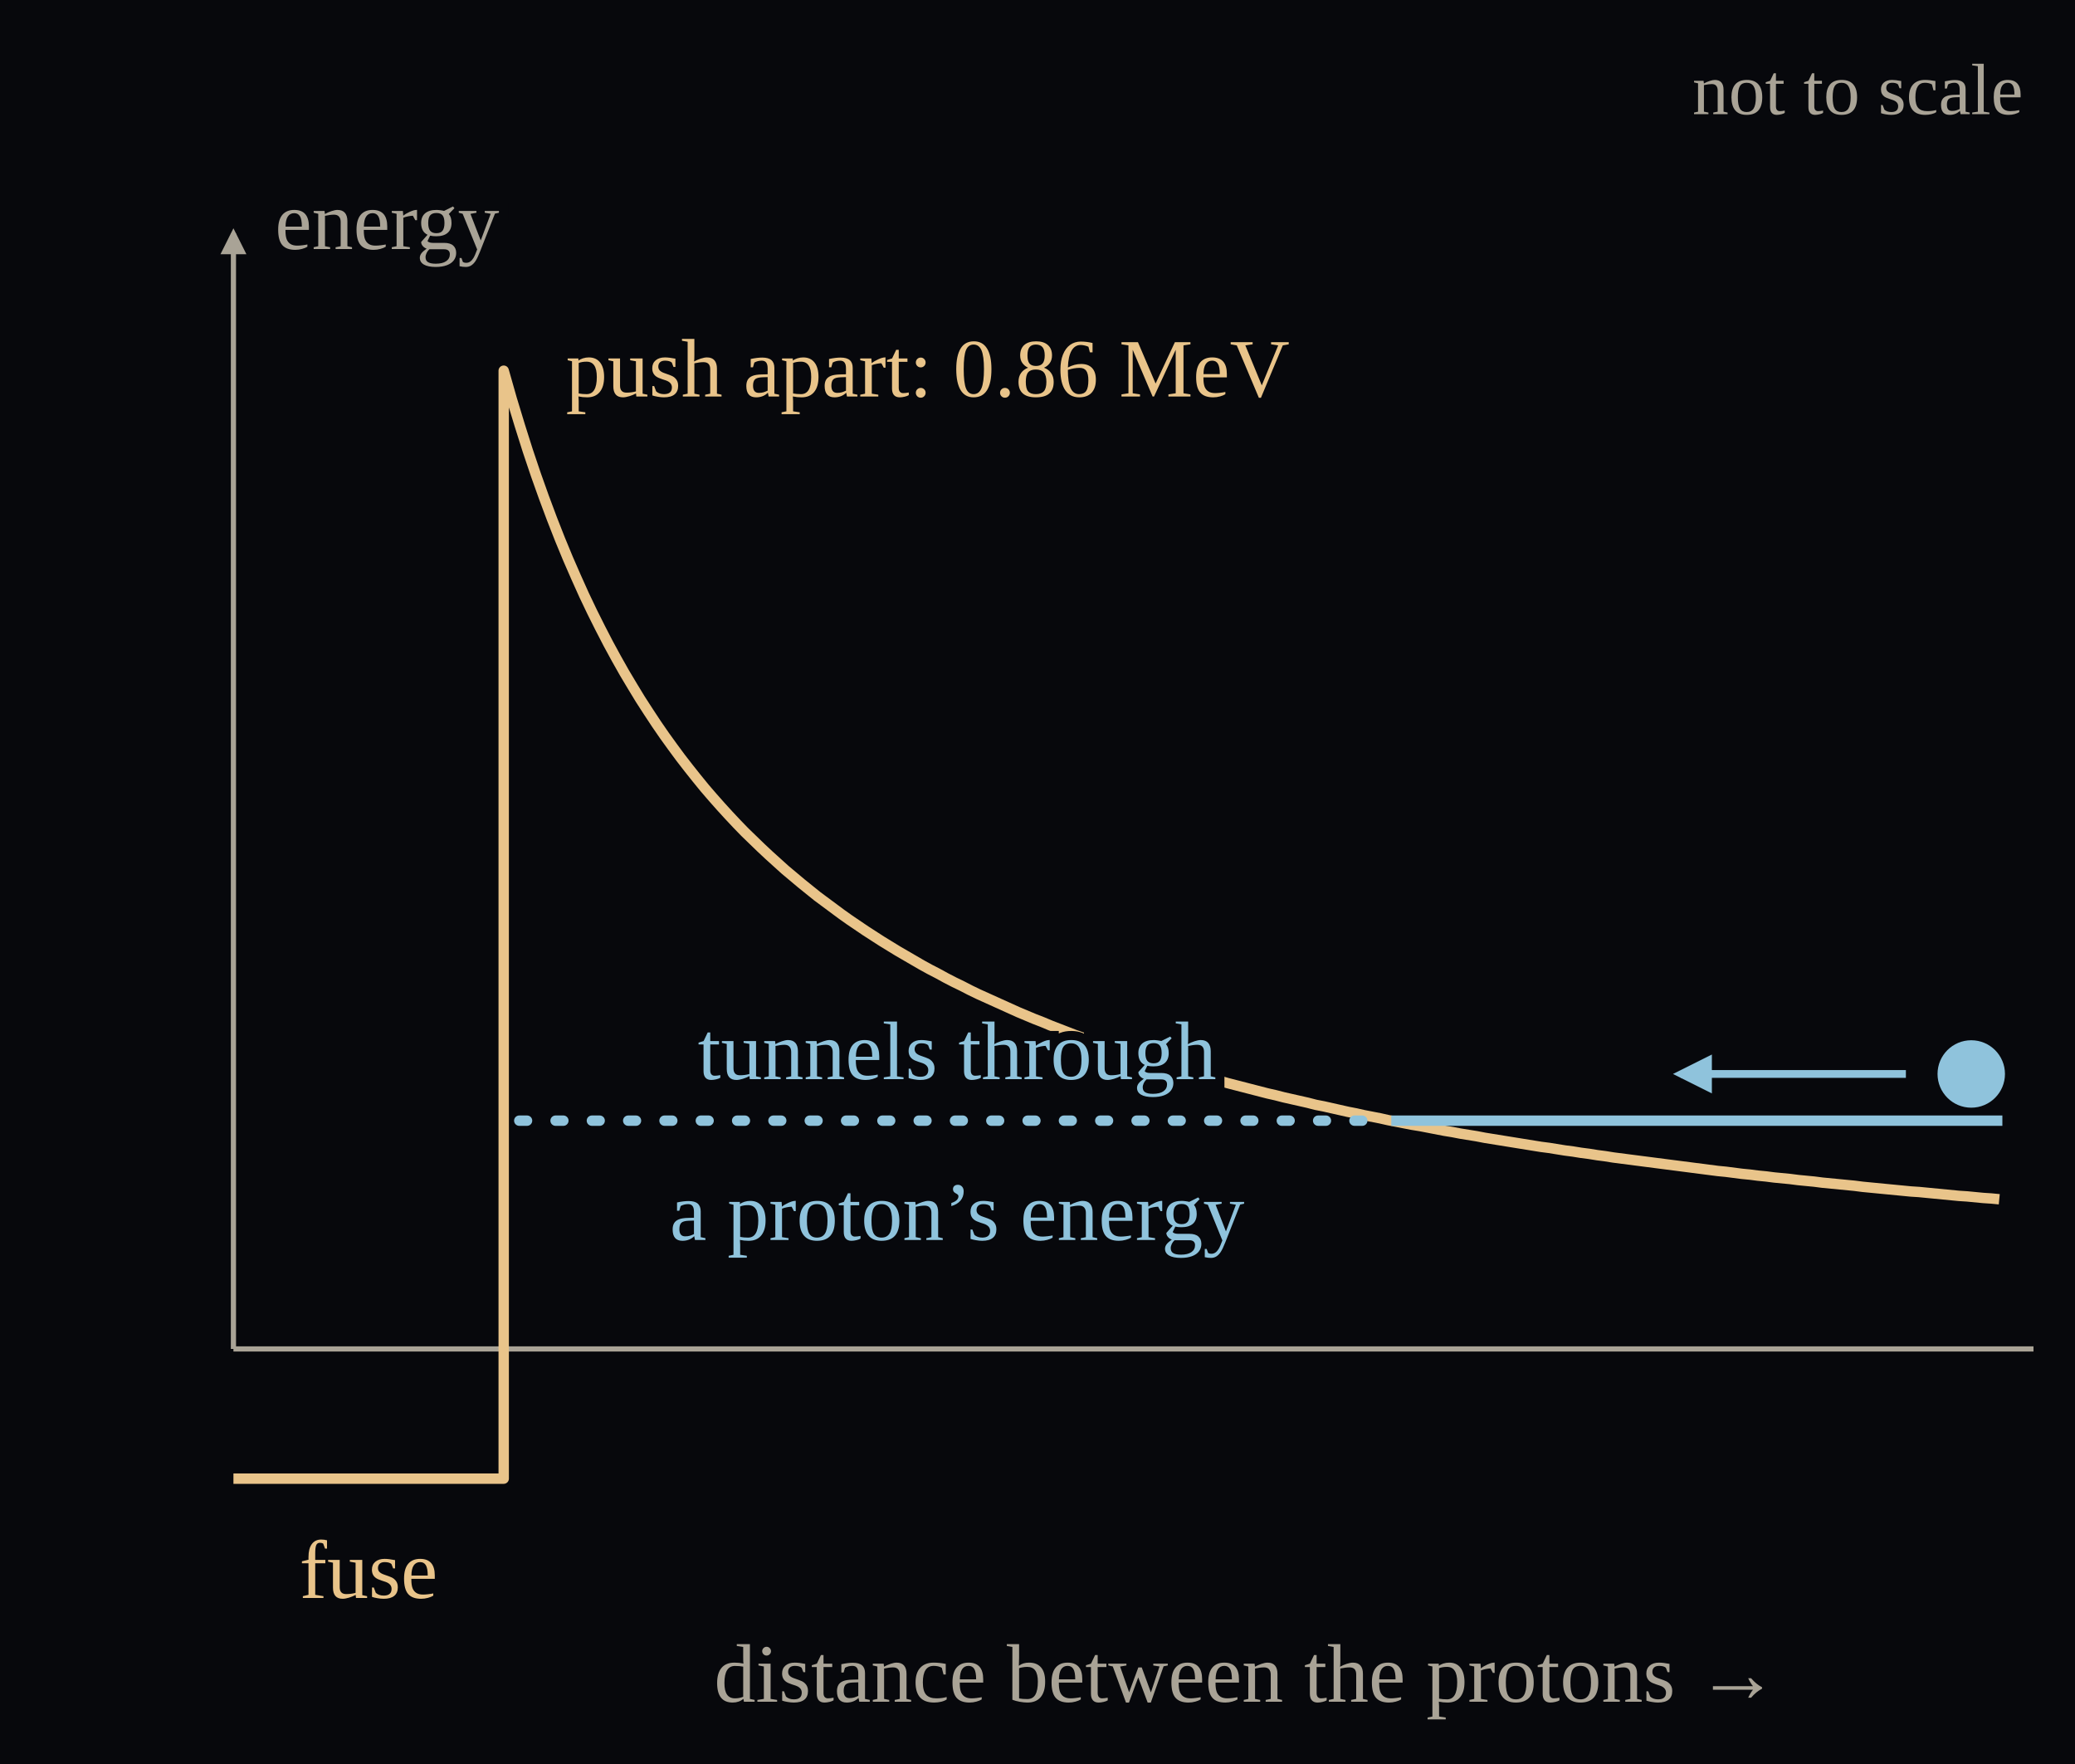
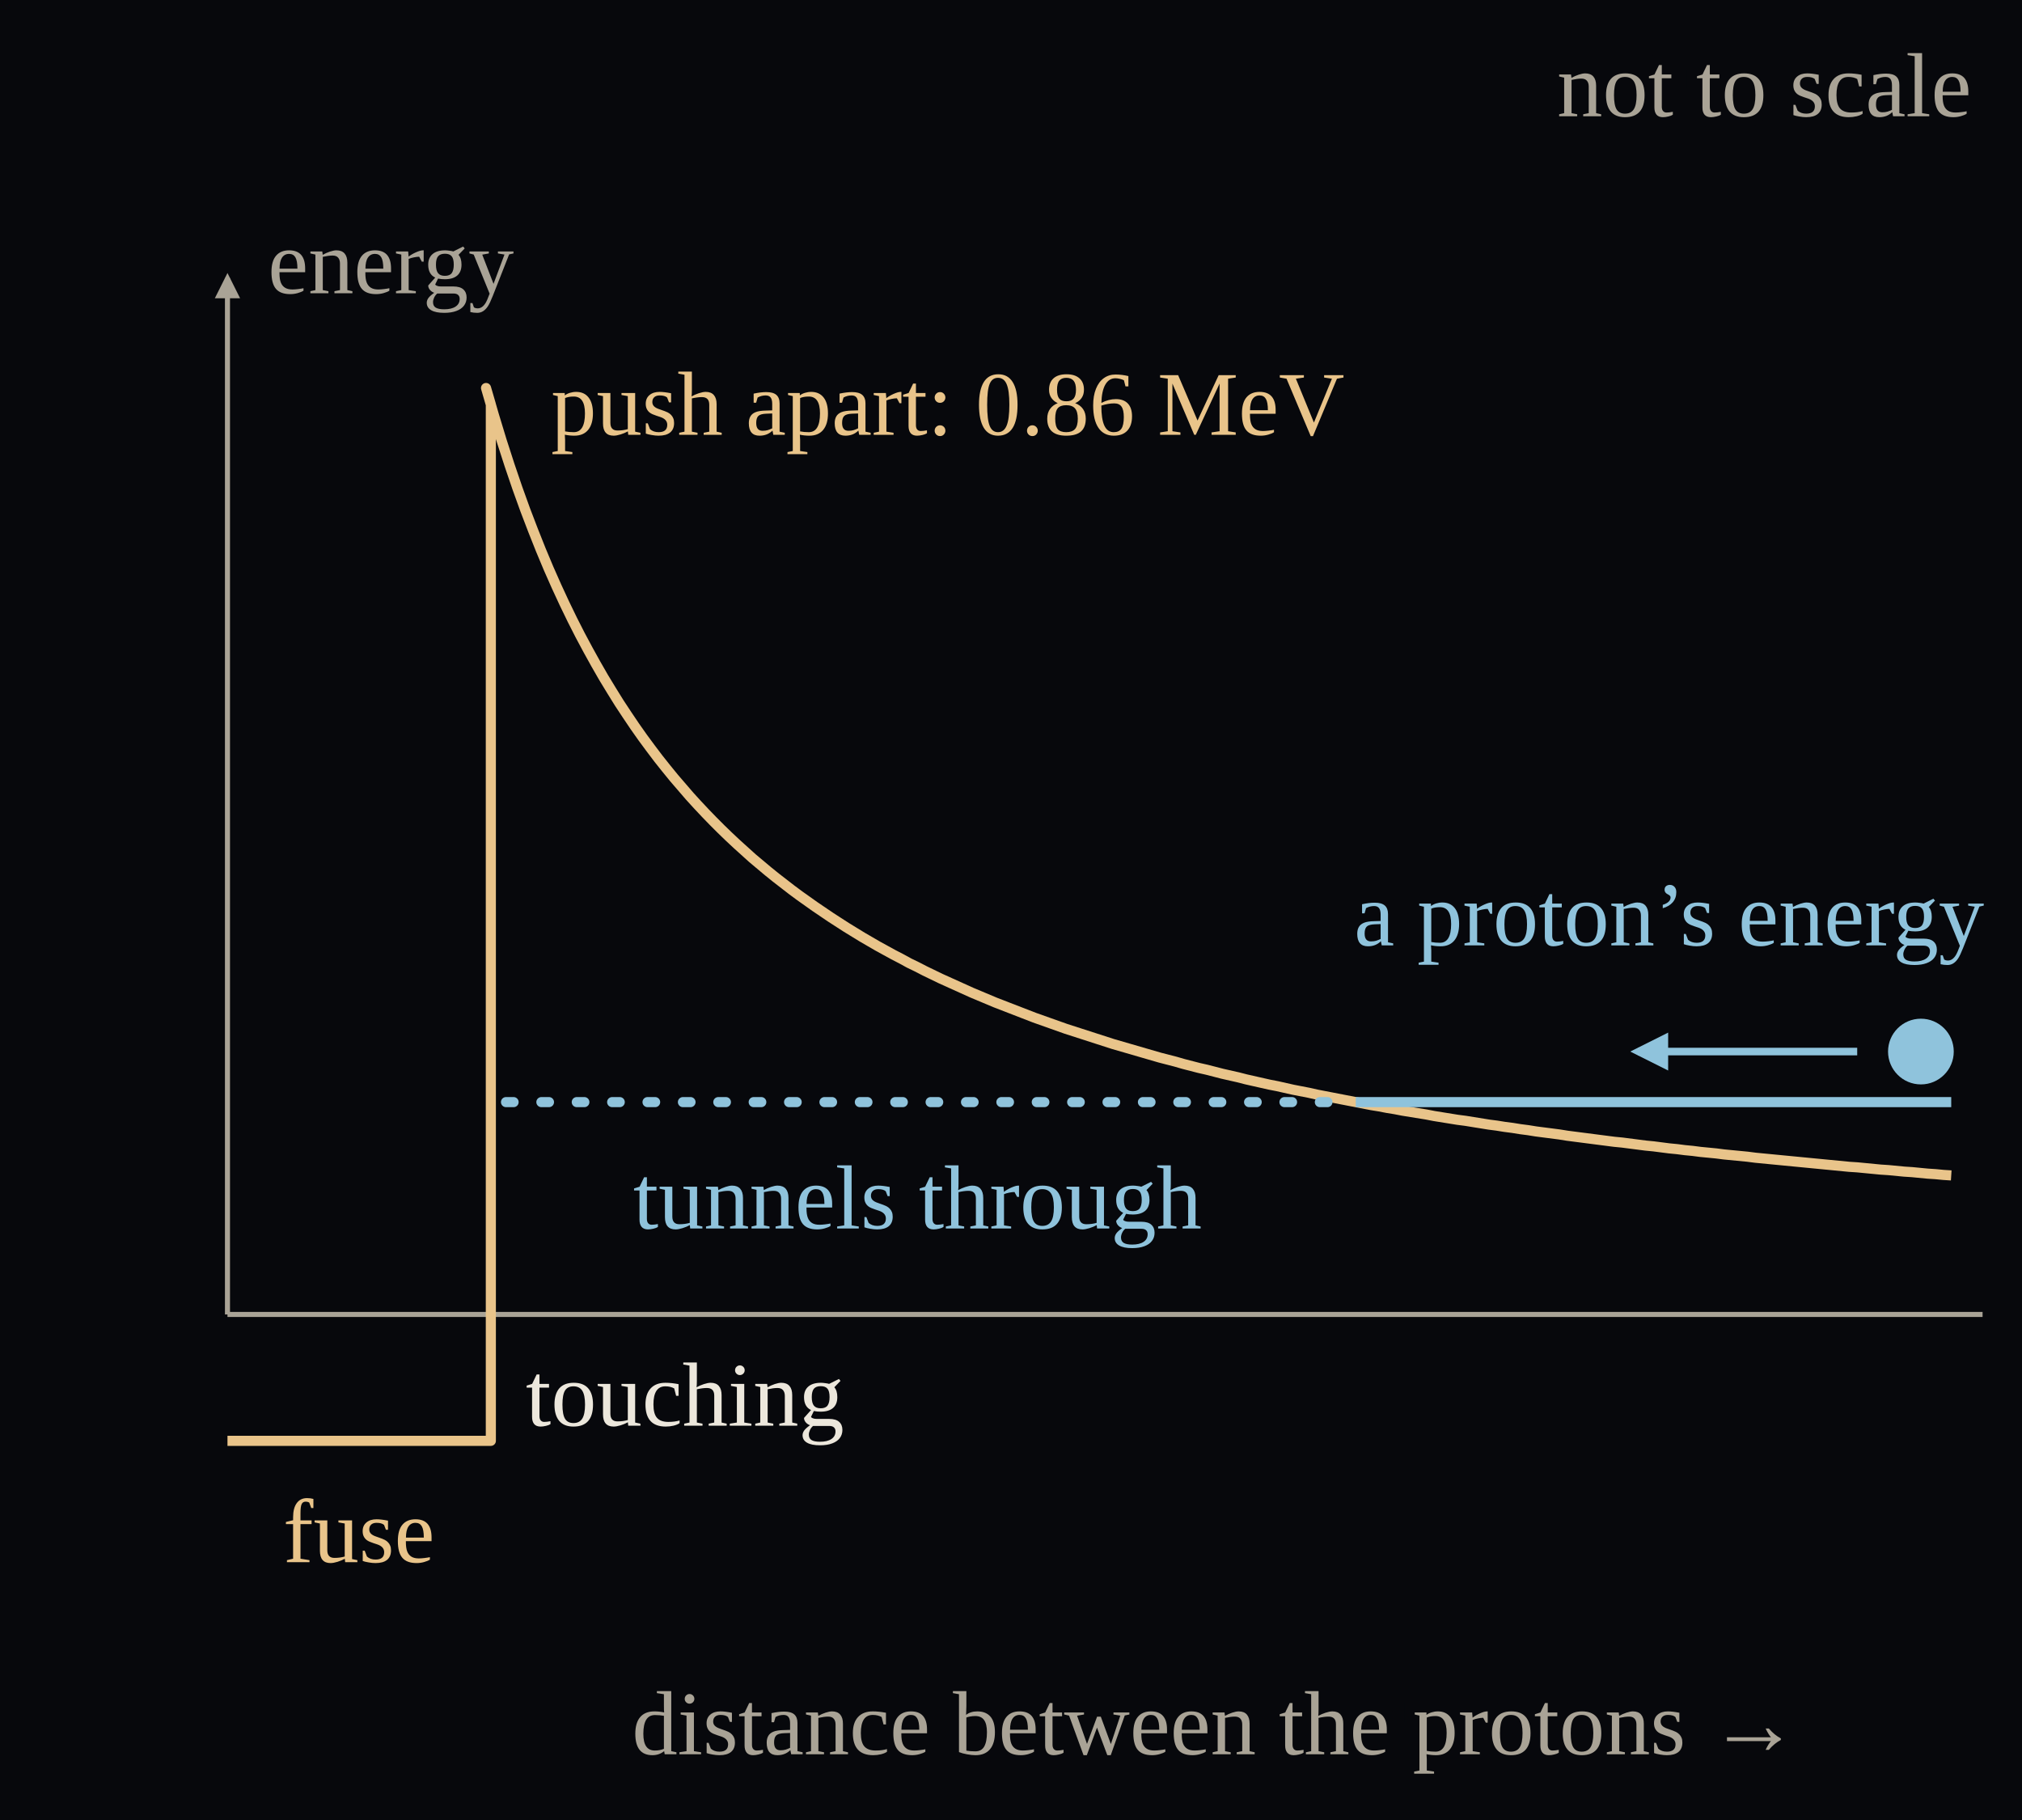
- <svg xmlns="http://www.w3.org/2000/svg" viewBox="0 0 800 680" width="800" height="680" font-family="Georgia, 'Times New Roman', serif" style="font-variant-numeric: lining-nums">
-   <rect width="800" height="680" fill="#07080c" />
+ <svg xmlns="http://www.w3.org/2000/svg" viewBox="0 0 800 720" width="800" height="720" font-family="Georgia, 'Times New Roman', serif" style="font-variant-numeric: lining-nums">
+   <rect width="800" height="720" fill="#07080c" />
  <defs>
    <marker id="cb-g" viewBox="0 0 10 10" refX="8" refY="5" markerWidth="5" markerHeight="5" orient="auto-start-reverse">
      <path d="M0,0 L10,5 L0,10 z" fill="#e9c48a" />
    </marker>
    <marker id="cb-b" viewBox="0 0 10 10" refX="8" refY="5" markerWidth="5" markerHeight="5" orient="auto-start-reverse">
      <path d="M0,0 L10,5 L0,10 z" fill="#8fc3dc" />
    </marker>
    <marker id="cb-w" viewBox="0 0 10 10" refX="8" refY="5" markerWidth="5" markerHeight="5" orient="auto-start-reverse">
      <path d="M0,0 L10,5 L0,10 z" fill="#a9a396" />
    </marker>
+     <marker id="cb-r" viewBox="0 0 10 10" refX="8" refY="5" markerWidth="5" markerHeight="5" orient="auto-start-reverse">
+       <path d="M0,0 L10,5 L0,10 z" fill="#d98a6a" />
+     </marker>
+     <marker id="cb-c" viewBox="0 0 10 10" refX="8" refY="5" markerWidth="5" markerHeight="5" orient="auto-start-reverse">
+       <path d="M0,0 L10,5 L0,10 z" fill="#ece7dc" />
+     </marker>
  </defs>
-   <line x1="90" y1="520" x2="784" y2="520" stroke="#a9a396" stroke-width="2" />
-   <line x1="90" y1="520" x2="90" y2="90" stroke="#a9a396" stroke-width="2" marker-end="url(#cb-w)" />
-   <text x="106" y="96" font-size="32" fill="#a9a396" text-anchor="start" stroke="#07080c" stroke-width="7" paint-order="stroke">energy</text>
-   <polyline points="90.0,570 194.2,570 194.2,142.9 194.2,142.9 197.3,153.8 200.4,164.0 203.5,173.8 206.6,183.0 209.7,191.7 212.8,200.0 215.9,207.9 219.0,215.4 222.1,222.5 225.2,229.4 228.3,235.9 231.4,242.1 234.5,248.1 237.6,253.8 240.7,259.3 243.8,264.5 246.9,269.6 250.0,274.4 253.1,279.1 256.2,283.6 259.3,287.9 262.4,292.1 265.5,296.1 268.6,300.0 271.7,303.8 274.8,307.4 277.9,310.9 281.0,314.3 284.1,317.6 287.2,320.8 290.3,323.8 293.4,326.8 296.5,329.7 299.6,332.5 302.7,335.3 305.8,337.9 308.9,340.5 312.0,343.0 315.1,345.5 318.2,347.8 321.3,350.1 324.4,352.4 327.5,354.6 330.6,356.7 333.7,358.8 336.8,360.8 339.9,362.8 343.0,364.7 346.1,366.6 349.2,368.4 352.3,370.2 355.4,372.0 358.5,373.7 361.6,375.3 364.7,377.0 367.8,378.6 370.9,380.1 374.0,381.7 377.1,383.2 380.2,384.6 383.3,386.0 386.4,387.4 389.5,388.8 392.6,390.2 395.7,391.5 398.8,392.8 401.9,394.0 405.0,395.3 408.1,396.5 411.2,397.7 414.3,398.9 417.4,400.0 420.5,401.1 423.6,402.2 426.7,403.3 429.8,404.4 432.9,405.4 436.0,406.5 439.1,407.5 442.2,408.5 445.3,409.4 448.4,410.4 451.5,411.3 454.6,412.2 457.7,413.2 460.8,414.0 463.9,414.9 467.0,415.8 470.1,416.6 473.2,417.5 476.3,418.3 479.4,419.1 482.5,419.9 485.6,420.7 488.7,421.5 491.8,422.2 494.9,423.0 498.0,423.7 501.1,424.4 504.2,425.1 507.3,425.9 510.4,426.5 513.5,427.2 516.6,427.9 519.7,428.6 522.8,429.2 525.9,429.9 529.0,430.5 532.1,431.1 535.2,431.8 538.3,432.4 541.4,433.0 544.5,433.6 547.6,434.1 550.7,434.7 553.8,435.3 556.9,435.9 560.0,436.4 563.1,437.0 566.2,437.5 569.3,438.0 572.4,438.6 575.5,439.1 578.6,439.6 581.7,440.1 584.8,440.6 587.9,441.1 591.0,441.6 594.1,442.1 597.2,442.5 600.3,443.0 603.4,443.5 606.5,443.9 609.6,444.4 612.7,444.8 615.8,445.3 618.9,445.7 622.0,446.2 625.1,446.6 628.2,447.0 631.3,447.4 634.4,447.8 637.5,448.2 640.6,448.6 643.7,449.0 646.8,449.4 649.9,449.8 653.0,450.2 656.1,450.6 659.2,451.0 662.3,451.4 665.4,451.7 668.5,452.1 671.6,452.5 674.7,452.8 677.8,453.2 680.9,453.5 684.0,453.9 687.1,454.2 690.2,454.5 693.3,454.9 696.4,455.2 699.5,455.5 702.6,455.9 705.7,456.2 708.8,456.5 711.9,456.8 715.0,457.1 718.1,457.5 721.2,457.8 724.3,458.1 727.4,458.4 730.5,458.7 733.6,459.0 736.7,459.3 739.8,459.5 742.9,459.8 746.0,460.1 749.1,460.4 752.2,460.7 755.3,461.0 758.4,461.2 761.5,461.5 764.6,461.8 767.7,462.0 770.8,462.3" fill="none" stroke="#e9c48a" stroke-width="4" stroke-linejoin="round" />
-   <line x1="536.4" y1="432.0" x2="772.0" y2="432.0" stroke="#8fc3dc" stroke-width="4" />
-   <line x1="200.2" y1="432.0" x2="530.4" y2="432.0" stroke="#8fc3dc" stroke-width="4" stroke-dasharray="3 11" stroke-linecap="round" />
-   <circle cx="760.0" cy="414.0" r="13" fill="#8fc3dc" />
-   <line x1="734.8" y1="414.0" x2="648.0" y2="414.0" stroke="#8fc3dc" stroke-width="3" marker-end="url(#cb-b)" />
-   <text x="218.16" y="152.857" font-size="32" fill="#e9c48a" text-anchor="start" stroke="#07080c" stroke-width="7" paint-order="stroke">push apart: 0.86 MeV</text>
-   <text x="369.0" y="416.0" font-size="32" fill="#8fc3dc" text-anchor="middle" stroke="#07080c" stroke-width="7" paint-order="stroke">tunnels through</text>
-   <text x="369.0" y="478.0" font-size="32" fill="#8fc3dc" text-anchor="middle" stroke="#07080c" stroke-width="7" paint-order="stroke">a proton’s energy</text>
-   <text x="142.08" y="616" font-size="32" fill="#e9c48a" text-anchor="middle" stroke="#07080c" stroke-width="7" paint-order="stroke">fuse</text>
-   <text x="480.6" y="656" font-size="32" fill="#a9a396" text-anchor="middle" stroke="#07080c" stroke-width="7" paint-order="stroke">distance between the protons →</text>
-   <text x="780" y="44" font-size="28" fill="#a9a396" text-anchor="end" stroke="#07080c" stroke-width="7" paint-order="stroke">not to scale</text>
+   <line x1="90.0" y1="520.0" x2="784.4" y2="520.0" stroke="#a9a396" stroke-width="2" />
+   <line x1="90.0" y1="520.0" x2="90.0" y2="110.0" stroke="#a9a396" stroke-width="2" marker-end="url(#cb-w)" />
+   <text x="106" y="116" font-size="36" fill="#a9a396" text-anchor="start" stroke="#07080c" stroke-width="8" paint-order="stroke">energy</text>
+   <polyline points="90.0,570 194.2,570 194.2,160.0 192.3,153.5 195.4,164.2 198.5,174.4 201.6,184.0 204.7,193.1 207.8,201.7 210.9,209.8 214.0,217.6 217.1,225.0 220.2,232.0 223.3,238.7 226.4,245.1 229.5,251.2 232.6,257.0 235.7,262.6 238.8,268.0 241.9,273.1 245.0,278.1 248.1,282.8 251.2,287.4 254.3,291.8 257.4,296.0 260.5,300.1 263.6,304.0 266.7,307.8 269.8,311.4 272.9,315.0 276.0,318.4 279.1,321.7 282.2,324.9 285.3,328.0 288.4,331.0 291.5,333.9 294.6,336.7 297.7,339.5 300.8,342.1 303.9,344.7 307.0,347.2 310.1,349.6 313.2,352.0 316.3,354.3 319.4,356.5 322.5,358.7 325.6,360.8 328.7,362.9 331.8,364.9 334.9,366.9 338.0,368.8 341.1,370.7 344.2,372.5 347.3,374.3 350.4,376.0 353.5,377.7 356.6,379.3 359.7,381.0 362.8,382.5 365.9,384.1 369.0,385.6 372.1,387.1 375.2,388.5 378.3,389.9 381.4,391.3 384.5,392.7 387.6,394.0 390.7,395.3 393.8,396.6 396.9,397.8 400.0,399.0 403.1,400.2 406.2,401.4 409.3,402.6 412.4,403.7 415.5,404.8 418.6,405.9 421.7,407.0 424.8,408.0 427.9,409.0 431.0,410.0 434.1,411.0 437.2,412.0 440.3,413.0 443.4,413.9 446.5,414.8 449.6,415.7 452.7,416.6 455.8,417.5 458.9,418.4 462.0,419.2 465.1,420.0 468.2,420.9 471.3,421.7 474.4,422.5 477.5,423.2 480.6,424.0 483.7,424.8 486.8,425.5 489.9,426.2 493.0,427.0 496.1,427.7 499.2,428.4 502.3,429.1 505.4,429.7 508.5,430.4 511.6,431.1 514.7,431.7 517.8,432.3 520.9,433.0 524.0,433.6 527.1,434.2 530.2,434.8 533.3,435.4 536.4,436.0 539.5,436.6 542.6,437.2 545.7,437.7 548.8,438.3 551.9,438.8 555.0,439.4 558.1,439.9 561.2,440.4 564.3,440.9 567.4,441.5 570.5,442.0 573.6,442.5 576.7,443.0 579.8,443.4 582.9,443.9 586.0,444.4 589.1,444.9 592.2,445.3 595.3,445.8 598.4,446.2 601.5,446.7 604.6,447.1 607.7,447.6 610.8,448.0 613.9,448.4 617.0,448.8 620.1,449.3 623.2,449.7 626.3,450.1 629.4,450.5 632.5,450.9 635.6,451.3 638.7,451.7 641.8,452.0 644.9,452.4 648.0,452.8 651.1,453.2 654.2,453.5 657.3,453.9 660.4,454.3 663.5,454.6 666.6,455.0 669.7,455.3 672.8,455.7 675.9,456.0 679.0,456.3 682.1,456.7 685.2,457.0 688.3,457.3 691.4,457.6 694.5,458.0 697.6,458.3 700.7,458.6 703.8,458.9 706.9,459.2 710.0,459.5 713.1,459.8 716.2,460.1 719.3,460.4 722.4,460.7 725.5,461.0 728.6,461.3 731.7,461.6 734.8,461.8 737.9,462.1 741.0,462.4 744.1,462.7 747.2,462.9 750.3,463.2 753.4,463.5 756.5,463.7 759.6,464.0 762.7,464.3 765.8,464.5 768.9,464.8 772.0,465.0" fill="none" stroke="#e9c48a" stroke-width="4" stroke-linejoin="round" />
+   <line x1="536.4" y1="436.0" x2="772.0" y2="436.0" stroke="#8fc3dc" stroke-width="4" />
+   <line x1="200.2" y1="436.0" x2="530.4" y2="436.0" stroke="#8fc3dc" stroke-width="4" stroke-dasharray="3 11" stroke-linecap="round" />
+   <circle cx="760.0" cy="416.0" r="13" fill="#8fc3dc" />
+   <line x1="734.8" y1="416.0" x2="648.0" y2="416.0" stroke="#8fc3dc" stroke-width="3" marker-end="url(#cb-b)" />
+   <text x="218" y="172" font-size="36" fill="#e9c48a" text-anchor="start" stroke="#07080c" stroke-width="8" paint-order="stroke">push apart: 0.86 MeV</text>
+   <text x="363" y="486" font-size="36" fill="#8fc3dc" text-anchor="middle" stroke="#07080c" stroke-width="8" paint-order="stroke">tunnels through</text>
+   <text x="785" y="374" font-size="36" fill="#8fc3dc" text-anchor="end" stroke="#07080c" stroke-width="8" paint-order="stroke">a proton’s energy</text>
+   <text x="208" y="564" font-size="36" fill="#ece7dc" text-anchor="start" stroke="#07080c" stroke-width="8" paint-order="stroke">touching</text>
+   <text x="142" y="618" font-size="36" fill="#e9c48a" text-anchor="middle" stroke="#07080c" stroke-width="8" paint-order="stroke">fuse</text>
+   <text x="481" y="694" font-size="36" fill="#a9a396" text-anchor="middle" stroke="#07080c" stroke-width="8" paint-order="stroke">distance between the protons →</text>
+   <text x="780" y="46" font-size="36" fill="#a9a396" text-anchor="end" stroke="#07080c" stroke-width="8" paint-order="stroke">not to scale</text>
</svg>
